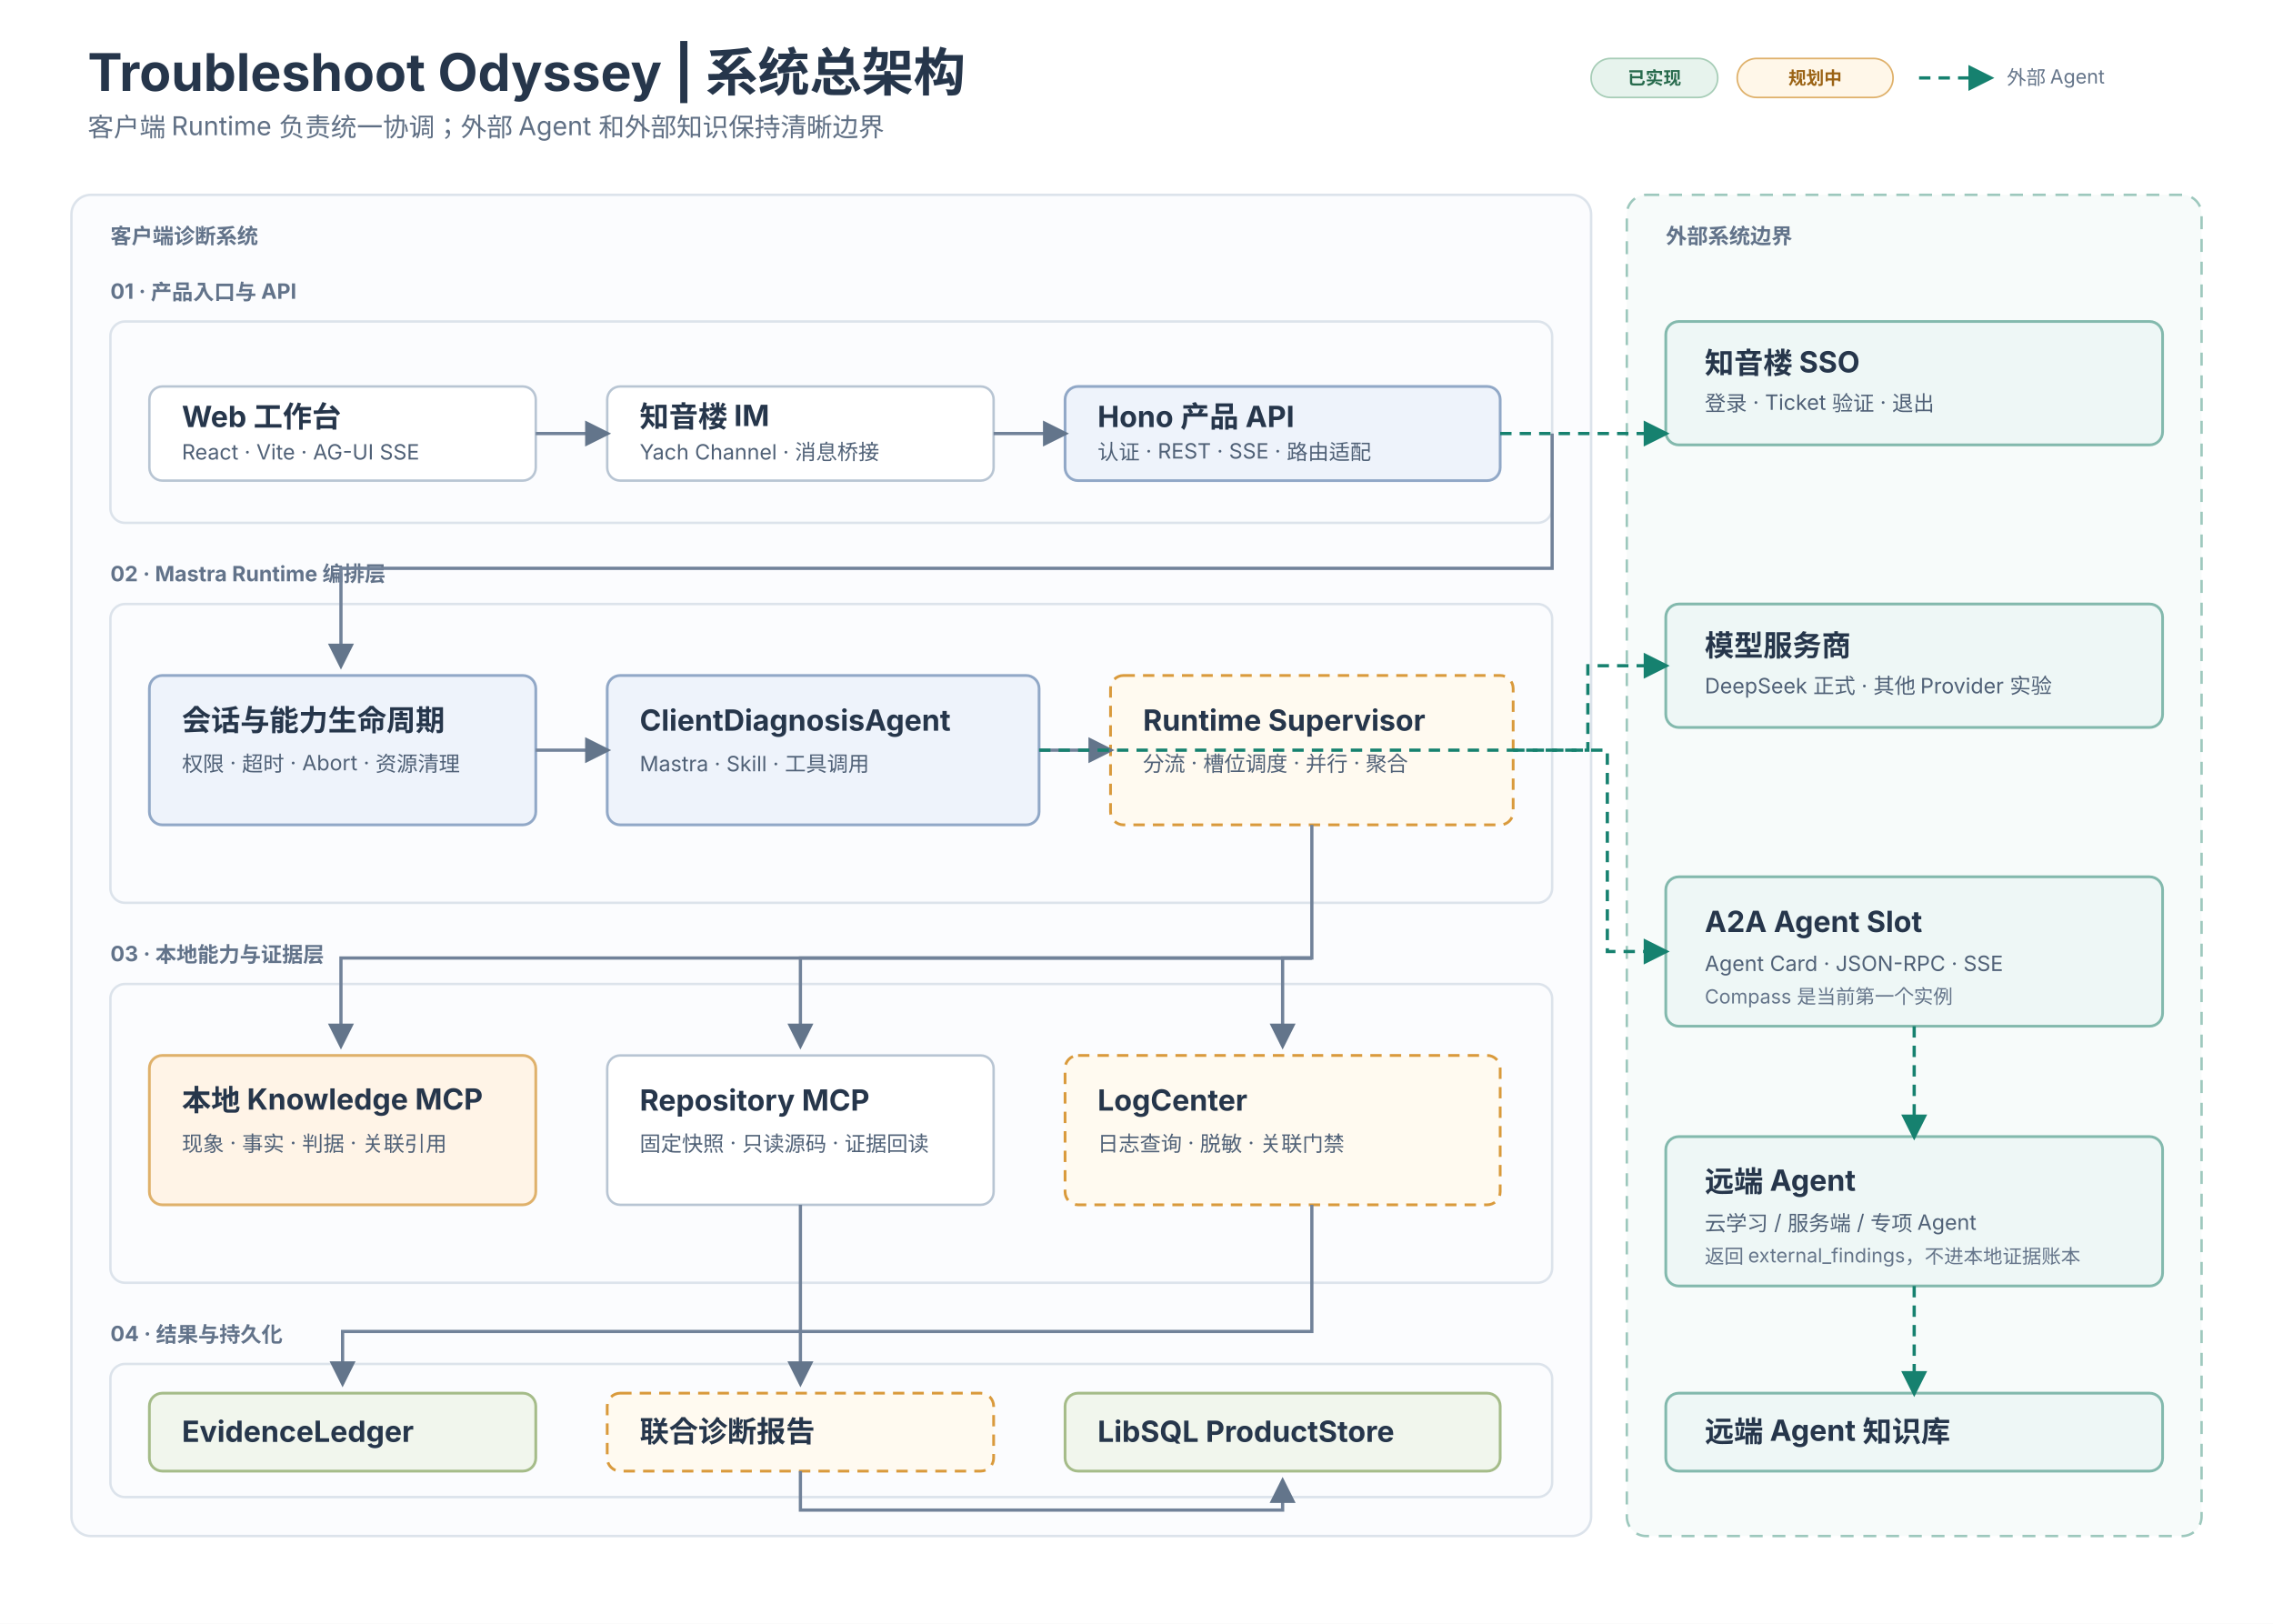
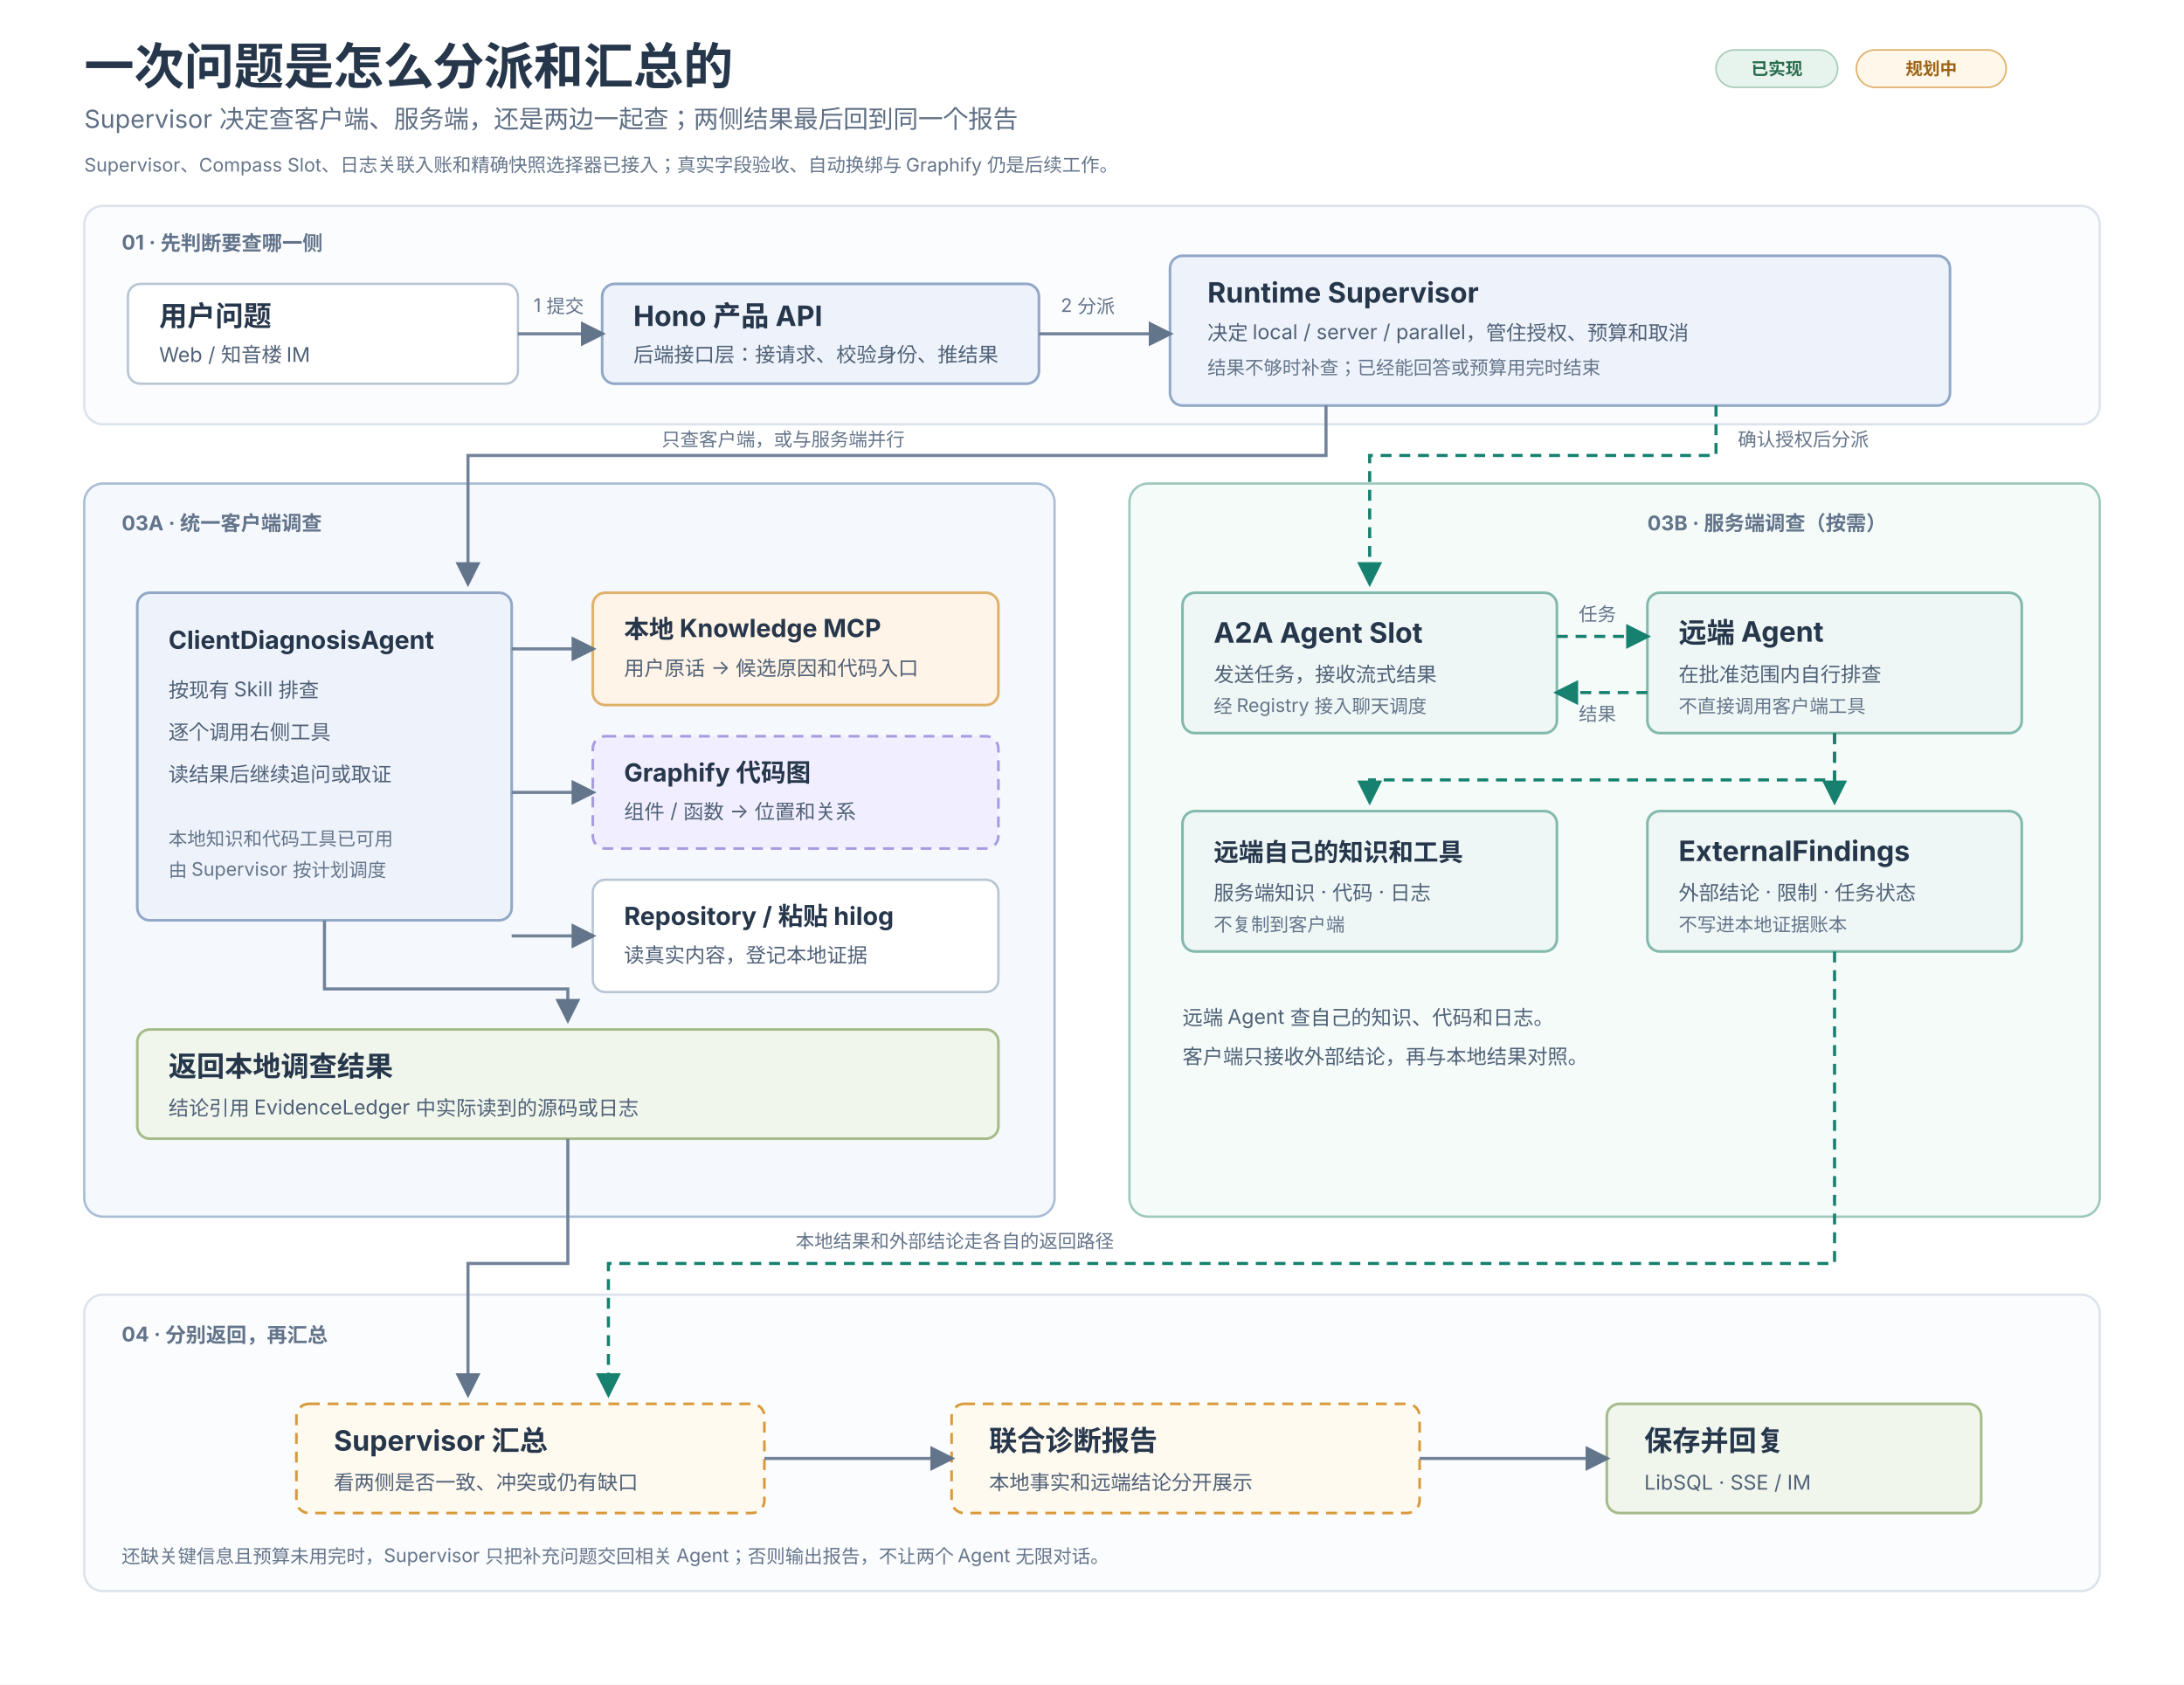
- <svg xmlns="http://www.w3.org/2000/svg" viewBox="0 0 1400 1000" role="img" aria-labelledby="title description">
+ <svg xmlns="http://www.w3.org/2000/svg" viewBox="0 0 1400 1080" role="img" aria-labelledby="title description">
  <defs>
    <marker id="arrow" viewBox="0 0 10 10" refX="8.5" refY="5" markerWidth="8" markerHeight="8" orient="auto">
      <path d="M 0 0 L 10 5 L 0 10 z" fill="#63758b" />
    </marker>
    <marker id="arrow-external" viewBox="0 0 10 10" refX="8.5" refY="5" markerWidth="8" markerHeight="8" orient="auto">
      <path d="M 0 0 L 10 5 L 0 10 z" fill="#16816f" />
    </marker>
    <style>
      text { font-family: -apple-system, BlinkMacSystemFont, "PingFang SC", "Microsoft YaHei", sans-serif; fill: #26364b; }
      .title { font-size: 32px; font-weight: 700; }
      .subtitle { font-size: 16px; fill: #5f6f84; }
      .section { font-size: 13px; font-weight: 700; fill: #62738a; }
      .heading { font-size: 18px; font-weight: 700; }
+       .heading-compact { font-size: 16px; font-weight: 700; }
      .body { font-size: 13px; fill: #506177; }
      .small { font-size: 12px; fill: #65758a; }
      .frame { fill: #fbfcfe; stroke: #dce3eb; stroke-width: 1.5; }
-       .external-frame { fill: #f7fbfa; stroke: #9dc8bd; stroke-width: 1.5; stroke-dasharray: 8 6; }
+       .client-frame { fill: #f5f8fc; stroke: #a9bdd6; stroke-width: 1.5; }
+       .server-frame { fill: #f4fbf9; stroke: #9dc8bd; stroke-width: 1.5; }
      .box { fill: #ffffff; stroke: #b8c5d3; stroke-width: 1.5; }
      .runtime { fill: #eef3fb; stroke: #91a8c7; stroke-width: 1.7; }
      .knowledge { fill: #fff4e7; stroke: #dfb16b; stroke-width: 1.7; }
+       .graph { fill: #f1efff; stroke: #a99be0; stroke-width: 1.7; stroke-dasharray: 7 5; }
      .data { fill: #f1f6ed; stroke: #a5bc89; stroke-width: 1.7; }
      .planned { fill: #fffaf0; stroke: #d99a3c; stroke-width: 1.7; stroke-dasharray: 7 5; }
      .external { fill: #eef7f6; stroke: #83b9ad; stroke-width: 1.7; }
      .edge { fill: none; stroke: #718299; stroke-width: 2; marker-end: url(#arrow); }
      .edge-external { fill: none; stroke: #16816f; stroke-width: 2; stroke-dasharray: 7 5; marker-end: url(#arrow-external); }
      .pill { fill: #e7f3ed; stroke: #a7cdb7; }
      .pill-planned { fill: #fff7e9; stroke: #dfb16b; }
      .pill-text { font-size: 11px; font-weight: 700; fill: #286b4d; }
      .pill-planned-text { font-size: 11px; font-weight: 700; fill: #9b6315; }
    </style>
  </defs>
-   <rect width="1400" height="1000" fill="#ffffff" />
-   <text x="54" y="56" class="title">Troubleshoot Odyssey | 系统总架构</text>
-   <text x="54" y="84" class="subtitle">客户端 Runtime 负责统一协调；外部 Agent 和外部知识保持清晰边界</text>
-   <g transform="translate(980 36)">
+   <rect width="1400" height="1080" fill="#ffffff" />
+   <text x="54" y="54" class="title">一次问题是怎么分派和汇总的</text>
+   <text x="54" y="82" class="subtitle">Supervisor 决定查客户端、服务端，还是两边一起查；两侧结果最后回到同一个报告</text>
+   <text x="54" y="110" class="small">Supervisor、Compass Slot、日志关联入账和精确快照选择器已接入；真实字段验收、自动换绑与 Graphify 仍是后续工作。</text>
+   <g transform="translate(1100 32)">
    <rect x="0" y="0" width="78" height="24" rx="12" class="pill" />
    <text x="39" y="16" text-anchor="middle" class="pill-text">已实现</text>
    <rect x="90" y="0" width="96" height="24" rx="12" class="pill-planned" />
    <text x="138" y="16" text-anchor="middle" class="pill-planned-text">规划中</text>
-     <line x1="202" y1="12" x2="246" y2="12" class="edge-external" />
-     <text x="256" y="16" class="small">外部 Agent</text>
  </g>
-   <rect x="44" y="120" width="936" height="826" rx="12" class="frame" />
-   <text x="68" y="150" class="section">客户端诊断系统</text>
-   <rect x="1002" y="120" width="354" height="826" rx="12" class="external-frame" />
-   <text x="1026" y="150" class="section">外部系统边界</text>
-   <text x="68" y="184" class="section">01 · 产品入口与 API</text>
-   <rect x="68" y="198" width="888" height="124" rx="9" class="frame" />
-   <rect x="92" y="238" width="238" height="58" rx="8" class="box" />
-   <text x="112" y="263" class="heading">Web 工作台</text>
-   <text x="112" y="283" class="body">React · Vite · AG-UI SSE</text>
-   <rect x="374" y="238" width="238" height="58" rx="8" class="box" />
-   <text x="394" y="263" class="heading">知音楼 IM</text>
-   <text x="394" y="283" class="body">Yach Channel · 消息桥接</text>
-   <rect x="656" y="238" width="268" height="58" rx="8" class="runtime" />
-   <text x="676" y="263" class="heading">Hono 产品 API</text>
-   <text x="676" y="283" class="body">认证 · REST · SSE · 路由适配</text>
-   <path d="M 330 267 H 374" class="edge" />
-   <path d="M 612 267 H 656" class="edge" />
-   <text x="68" y="358" class="section">02 · Mastra Runtime 编排层</text>
-   <rect x="68" y="372" width="888" height="184" rx="9" class="frame" />
-   <rect x="92" y="416" width="238" height="92" rx="8" class="runtime" />
-   <text x="112" y="450" class="heading">会话与能力生命周期</text>
-   <text x="112" y="475" class="body">权限 · 超时 · Abort · 资源清理</text>
-   <rect x="374" y="416" width="266" height="92" rx="8" class="runtime" />
-   <text x="394" y="450" class="heading">ClientDiagnosisAgent</text>
-   <text x="394" y="475" class="body">Mastra · Skill · 工具调用</text>
-   <rect x="684" y="416" width="248" height="92" rx="8" class="planned" />
-   <text x="704" y="450" class="heading">Runtime Supervisor</text>
-   <text x="704" y="475" class="body">分流 · 槽位调度 · 并行 · 聚合</text>
-   <path d="M 956 267 V 350 H 210 V 410" class="edge" />
-   <path d="M 330 462 H 374" class="edge" />
-   <path d="M 640 462 H 684" class="edge" />
-   <text x="68" y="592" class="section">03 · 本地能力与证据层</text>
-   <rect x="68" y="606" width="888" height="184" rx="9" class="frame" />
-   <rect x="92" y="650" width="238" height="92" rx="8" class="knowledge" />
-   <text x="112" y="684" class="heading">本地 Knowledge MCP</text>
-   <text x="112" y="709" class="body">现象 · 事实 · 判据 · 关联引用</text>
-   <rect x="374" y="650" width="238" height="92" rx="8" class="box" />
-   <text x="394" y="684" class="heading">Repository MCP</text>
-   <text x="394" y="709" class="body">固定快照 · 只读源码 · 证据回读</text>
-   <rect x="656" y="650" width="268" height="92" rx="8" class="planned" />
-   <text x="676" y="684" class="heading">LogCenter</text>
-   <text x="676" y="709" class="body">日志查询 · 脱敏 · 关联门禁</text>
-   <path d="M 808 508 V 590 H 210 V 644" class="edge" />
-   <path d="M 808 590 H 493 V 644" class="edge" />
-   <path d="M 808 590 H 790 V 644" class="edge" />
-   <text x="68" y="826" class="section">04 · 结果与持久化</text>
-   <rect x="68" y="840" width="888" height="82" rx="9" class="frame" />
-   <rect x="92" y="858" width="238" height="48" rx="8" class="data" />
-   <text x="112" y="888" class="heading">EvidenceLedger</text>
-   <rect x="374" y="858" width="238" height="48" rx="8" class="planned" />
-   <text x="394" y="888" class="heading">联合诊断报告</text>
-   <rect x="656" y="858" width="268" height="48" rx="8" class="data" />
-   <text x="676" y="888" class="heading">LibSQL ProductStore</text>
-   <path d="M 493 742 V 820 H 211 V 852" class="edge" />
-   <path d="M 808 742 V 820 H 493 V 852" class="edge" />
-   <path d="M 493 906 V 930 H 790 V 912" class="edge" />
-   <rect x="1026" y="198" width="306" height="76" rx="8" class="external" />
-   <text x="1050" y="230" class="heading">知音楼 SSO</text>
-   <text x="1050" y="253" class="body">登录 · Ticket 验证 · 退出</text>
-   <path d="M 924 267 H 1026" class="edge-external" />
-   <rect x="1026" y="372" width="306" height="76" rx="8" class="external" />
-   <text x="1050" y="404" class="heading">模型服务商</text>
-   <text x="1050" y="427" class="body">DeepSeek 正式 · 其他 Provider 实验</text>
-   <path d="M 640 462 H 978 V 410 H 1026" class="edge-external" />
-   <rect x="1026" y="540" width="306" height="92" rx="8" class="external" />
-   <text x="1050" y="574" class="heading">A2A Agent Slot</text>
-   <text x="1050" y="598" class="body">Agent Card · JSON-RPC · SSE</text>
-   <text x="1050" y="618" class="small">Compass 是当前第一个实例</text>
-   <path d="M 932 462 H 990 V 586 H 1026" class="edge-external" />
-   <rect x="1026" y="700" width="306" height="92" rx="8" class="external" />
-   <text x="1050" y="734" class="heading">远端 Agent</text>
-   <text x="1050" y="758" class="body">云学习 / 服务端 / 专项 Agent</text>
-   <text x="1050" y="778" class="small">返回 external_findings，不进本地证据账本</text>
-   <path d="M 1179 632 V 700" class="edge-external" />
-   <rect x="1026" y="858" width="306" height="48" rx="8" class="external" />
-   <text x="1050" y="888" class="heading">远端 Agent 知识库</text>
-   <path d="M 1179 792 V 858" class="edge-external" />
+   <rect x="54" y="132" width="1292" height="140" rx="12" class="frame" />
+   <text x="78" y="160" class="section">01 · 先判断要查哪一侧</text>
+   <rect x="82" y="182" width="250" height="64" rx="8" class="box" />
+   <text x="102" y="209" class="heading">用户问题</text>
+   <text x="102" y="232" class="body">Web / 知音楼 IM</text>
+   <rect x="386" y="182" width="280" height="64" rx="8" class="runtime" />
+   <text x="406" y="209" class="heading">Hono 产品 API</text>
+   <text x="406" y="232" class="body">后端接口层：接请求、校验身份、推结果</text>
+   <rect x="750" y="164" width="500" height="96" rx="8" class="runtime" />
+   <text x="774" y="194" class="heading">Runtime Supervisor</text>
+   <text x="774" y="218" class="body">决定 local / server / parallel，管住授权、预算和取消</text>
+   <text x="774" y="240" class="small">结果不够时补查；已经能回答或预算用完时结束</text>
+   <path d="M 332 214 H 386" class="edge" />
+   <path d="M 666 214 H 750" class="edge" />
+   <text x="342" y="200" class="small">1 提交</text>
+   <text x="680" y="200" class="small">2 分派</text>
+   <rect x="54" y="310" width="622" height="470" rx="12" class="client-frame" />
+   <text x="78" y="340" class="section">03A · 统一客户端调查</text>
+   <rect x="88" y="380" width="240" height="210" rx="8" class="runtime" />
+   <text x="108" y="416" class="heading-compact">ClientDiagnosisAgent</text>
+   <text x="108" y="447" class="body">按现有 Skill 排查</text>
+   <text x="108" y="474" class="body">逐个调用右侧工具</text>
+   <text x="108" y="501" class="body">读结果后继续追问或取证</text>
+   <text x="108" y="542" class="small">本地知识和代码工具已可用</text>
+   <text x="108" y="562" class="small">由 Supervisor 按计划调度</text>
+   <rect x="380" y="380" width="260" height="72" rx="8" class="knowledge" />
+   <text x="400" y="409" class="heading-compact">本地 Knowledge MCP</text>
+   <text x="400" y="433" class="body">用户原话 → 候选原因和代码入口</text>
+   <rect x="380" y="472" width="260" height="72" rx="8" class="graph" />
+   <text x="400" y="501" class="heading-compact">Graphify 代码图</text>
+   <text x="400" y="525" class="body">组件 / 函数 → 位置和关系</text>
+   <rect x="380" y="564" width="260" height="72" rx="8" class="box" />
+   <text x="400" y="593" class="heading-compact">Repository / 粘贴 hilog</text>
+   <text x="400" y="617" class="body">读真实内容，登记本地证据</text>
+   <path d="M 328 416 H 380" class="edge" />
+   <path d="M 328 508 H 380" class="edge" />
+   <path d="M 328 600 H 380" class="edge" />
+   <rect x="88" y="660" width="552" height="70" rx="8" class="data" />
+   <text x="108" y="690" class="heading">返回本地调查结果</text>
+   <text x="108" y="715" class="body">结论引用 EvidenceLedger 中实际读到的源码或日志</text>
+   <path d="M 208 590 V 634 H 364 V 654" class="edge" />
+   <rect x="724" y="310" width="622" height="470" rx="12" class="server-frame" />
+   <text x="1056" y="340" class="section">03B · 服务端调查（按需）</text>
+   <rect x="758" y="380" width="240" height="90" rx="8" class="external" />
+   <text x="778" y="412" class="heading">A2A Agent Slot</text>
+   <text x="778" y="437" class="body">发送任务，接收流式结果</text>
+   <text x="778" y="457" class="small">经 Registry 接入聊天调度</text>
+   <rect x="1056" y="380" width="240" height="90" rx="8" class="external" />
+   <text x="1076" y="412" class="heading">远端 Agent</text>
+   <text x="1076" y="437" class="body">在批准范围内自行排查</text>
+   <text x="1076" y="457" class="small">不直接调用客户端工具</text>
+   <path d="M 998 408 H 1056" class="edge-external" />
+   <path d="M 1056 444 H 998" class="edge-external" />
+   <text x="1012" y="398" class="small">任务</text>
+   <text x="1012" y="462" class="small">结果</text>
+   <rect x="758" y="520" width="240" height="90" rx="8" class="external" />
+   <text x="778" y="552" class="heading-compact">远端自己的知识和工具</text>
+   <text x="778" y="577" class="body">服务端知识 · 代码 · 日志</text>
+   <text x="778" y="597" class="small">不复制到客户端</text>
+   <rect x="1056" y="520" width="240" height="90" rx="8" class="external" />
+   <text x="1076" y="552" class="heading">ExternalFindings</text>
+   <text x="1076" y="577" class="body">外部结论 · 限制 · 任务状态</text>
+   <text x="1076" y="597" class="small">不写进本地证据账本</text>
+   <path d="M 1176 470 V 500 H 878 V 514" class="edge-external" />
+   <path d="M 1176 470 V 514" class="edge-external" />
+   <text x="758" y="657" class="body">远端 Agent 查自己的知识、代码和日志。</text>
+   <text x="758" y="682" class="body">客户端只接收外部结论，再与本地结果对照。</text>
+   <path d="M 850 260 V 292 H 300 V 374" class="edge" />
+   <path d="M 1100 260 V 292 H 878 V 374" class="edge-external" />
+   <text x="424" y="286" class="small">只查客户端，或与服务端并行</text>
+   <text x="1114" y="286" class="small">确认授权后分派</text>
+   <rect x="54" y="830" width="1292" height="190" rx="12" class="frame" />
+   <text x="78" y="860" class="section">04 · 分别返回，再汇总</text>
+   <rect x="190" y="900" width="300" height="70" rx="8" class="planned" />
+   <text x="214" y="930" class="heading">Supervisor 汇总</text>
+   <text x="214" y="955" class="body">看两侧是否一致、冲突或仍有缺口</text>
+   <rect x="610" y="900" width="300" height="70" rx="8" class="planned" />
+   <text x="634" y="930" class="heading">联合诊断报告</text>
+   <text x="634" y="955" class="body">本地事实和远端结论分开展示</text>
+   <rect x="1030" y="900" width="240" height="70" rx="8" class="data" />
+   <text x="1054" y="930" class="heading">保存并回复</text>
+   <text x="1054" y="955" class="body">LibSQL · SSE / IM</text>
+   <path d="M 364 730 V 810 H 300 V 894" class="edge" />
+   <path d="M 1176 610 V 810 H 390 V 894" class="edge-external" />
+   <text x="510" y="800" class="small">本地结果和外部结论走各自的返回路径</text>
+   <path d="M 490 935 H 610" class="edge" />
+   <path d="M 910 935 H 1030" class="edge" />
+   <text x="78" y="1002" class="small">还缺关键信息且预算未用完时，Supervisor 只把补充问题交回相关 Agent；否则输出报告，不让两个 Agent 无限对话。</text>
</svg>
